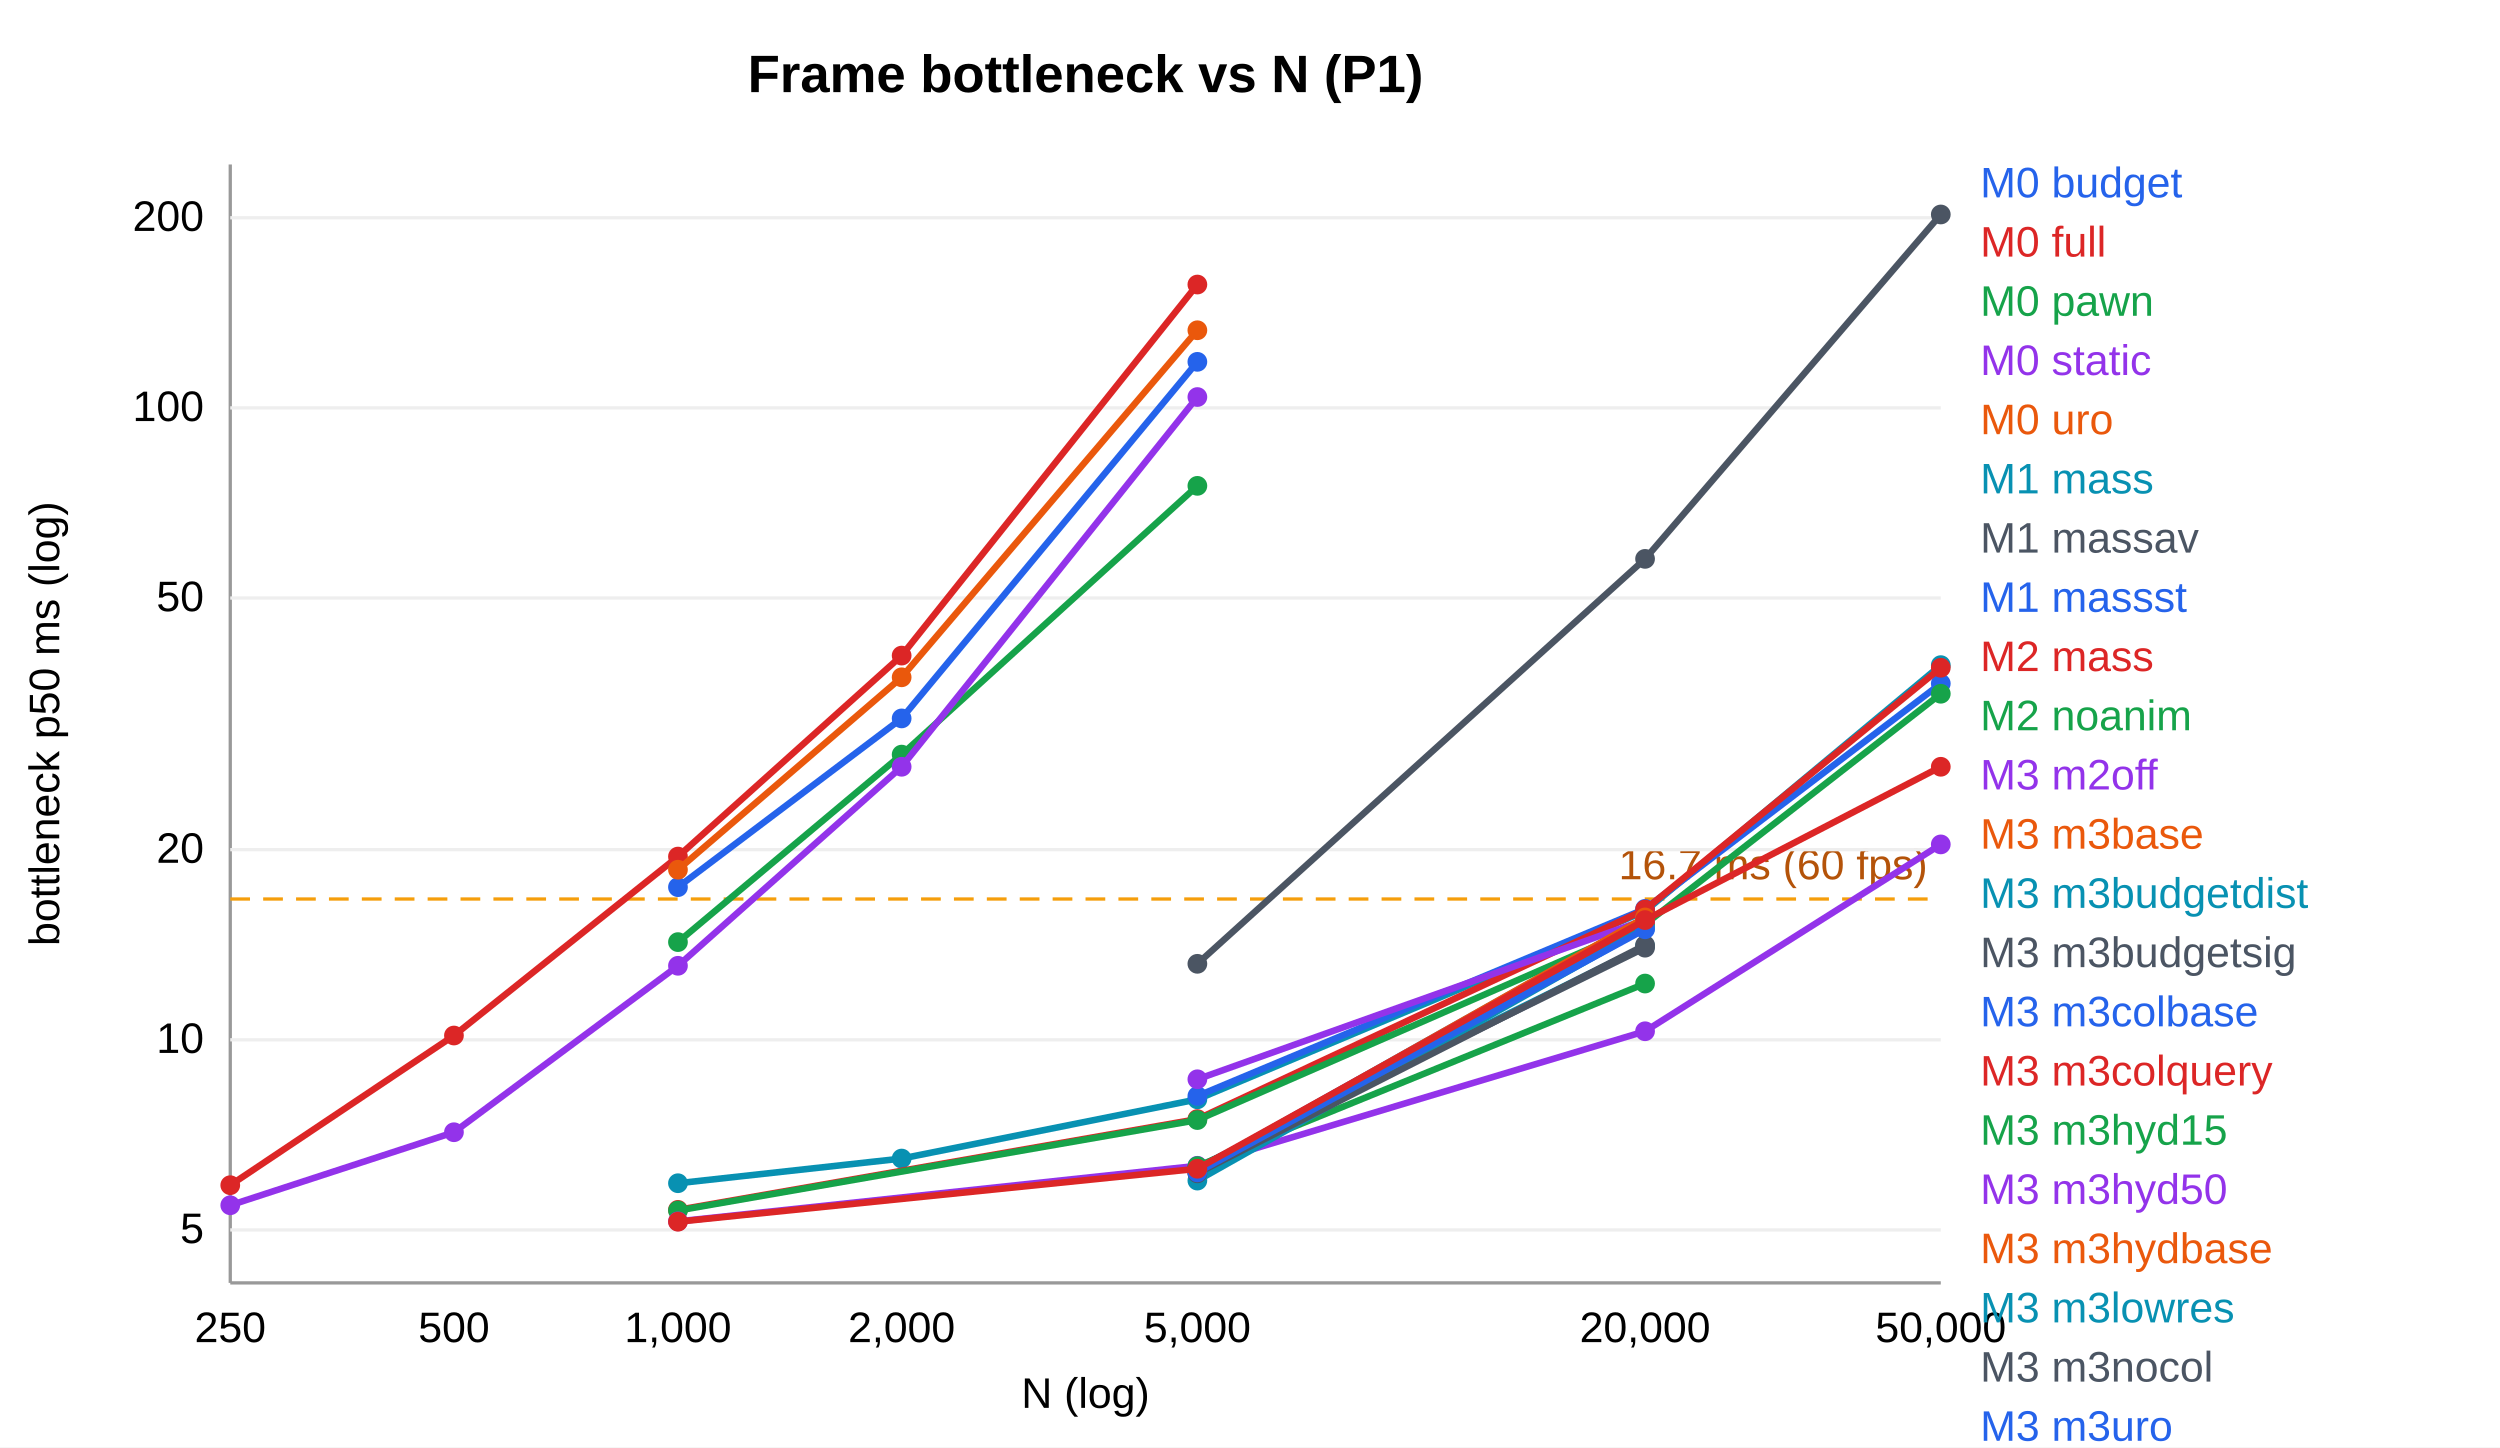
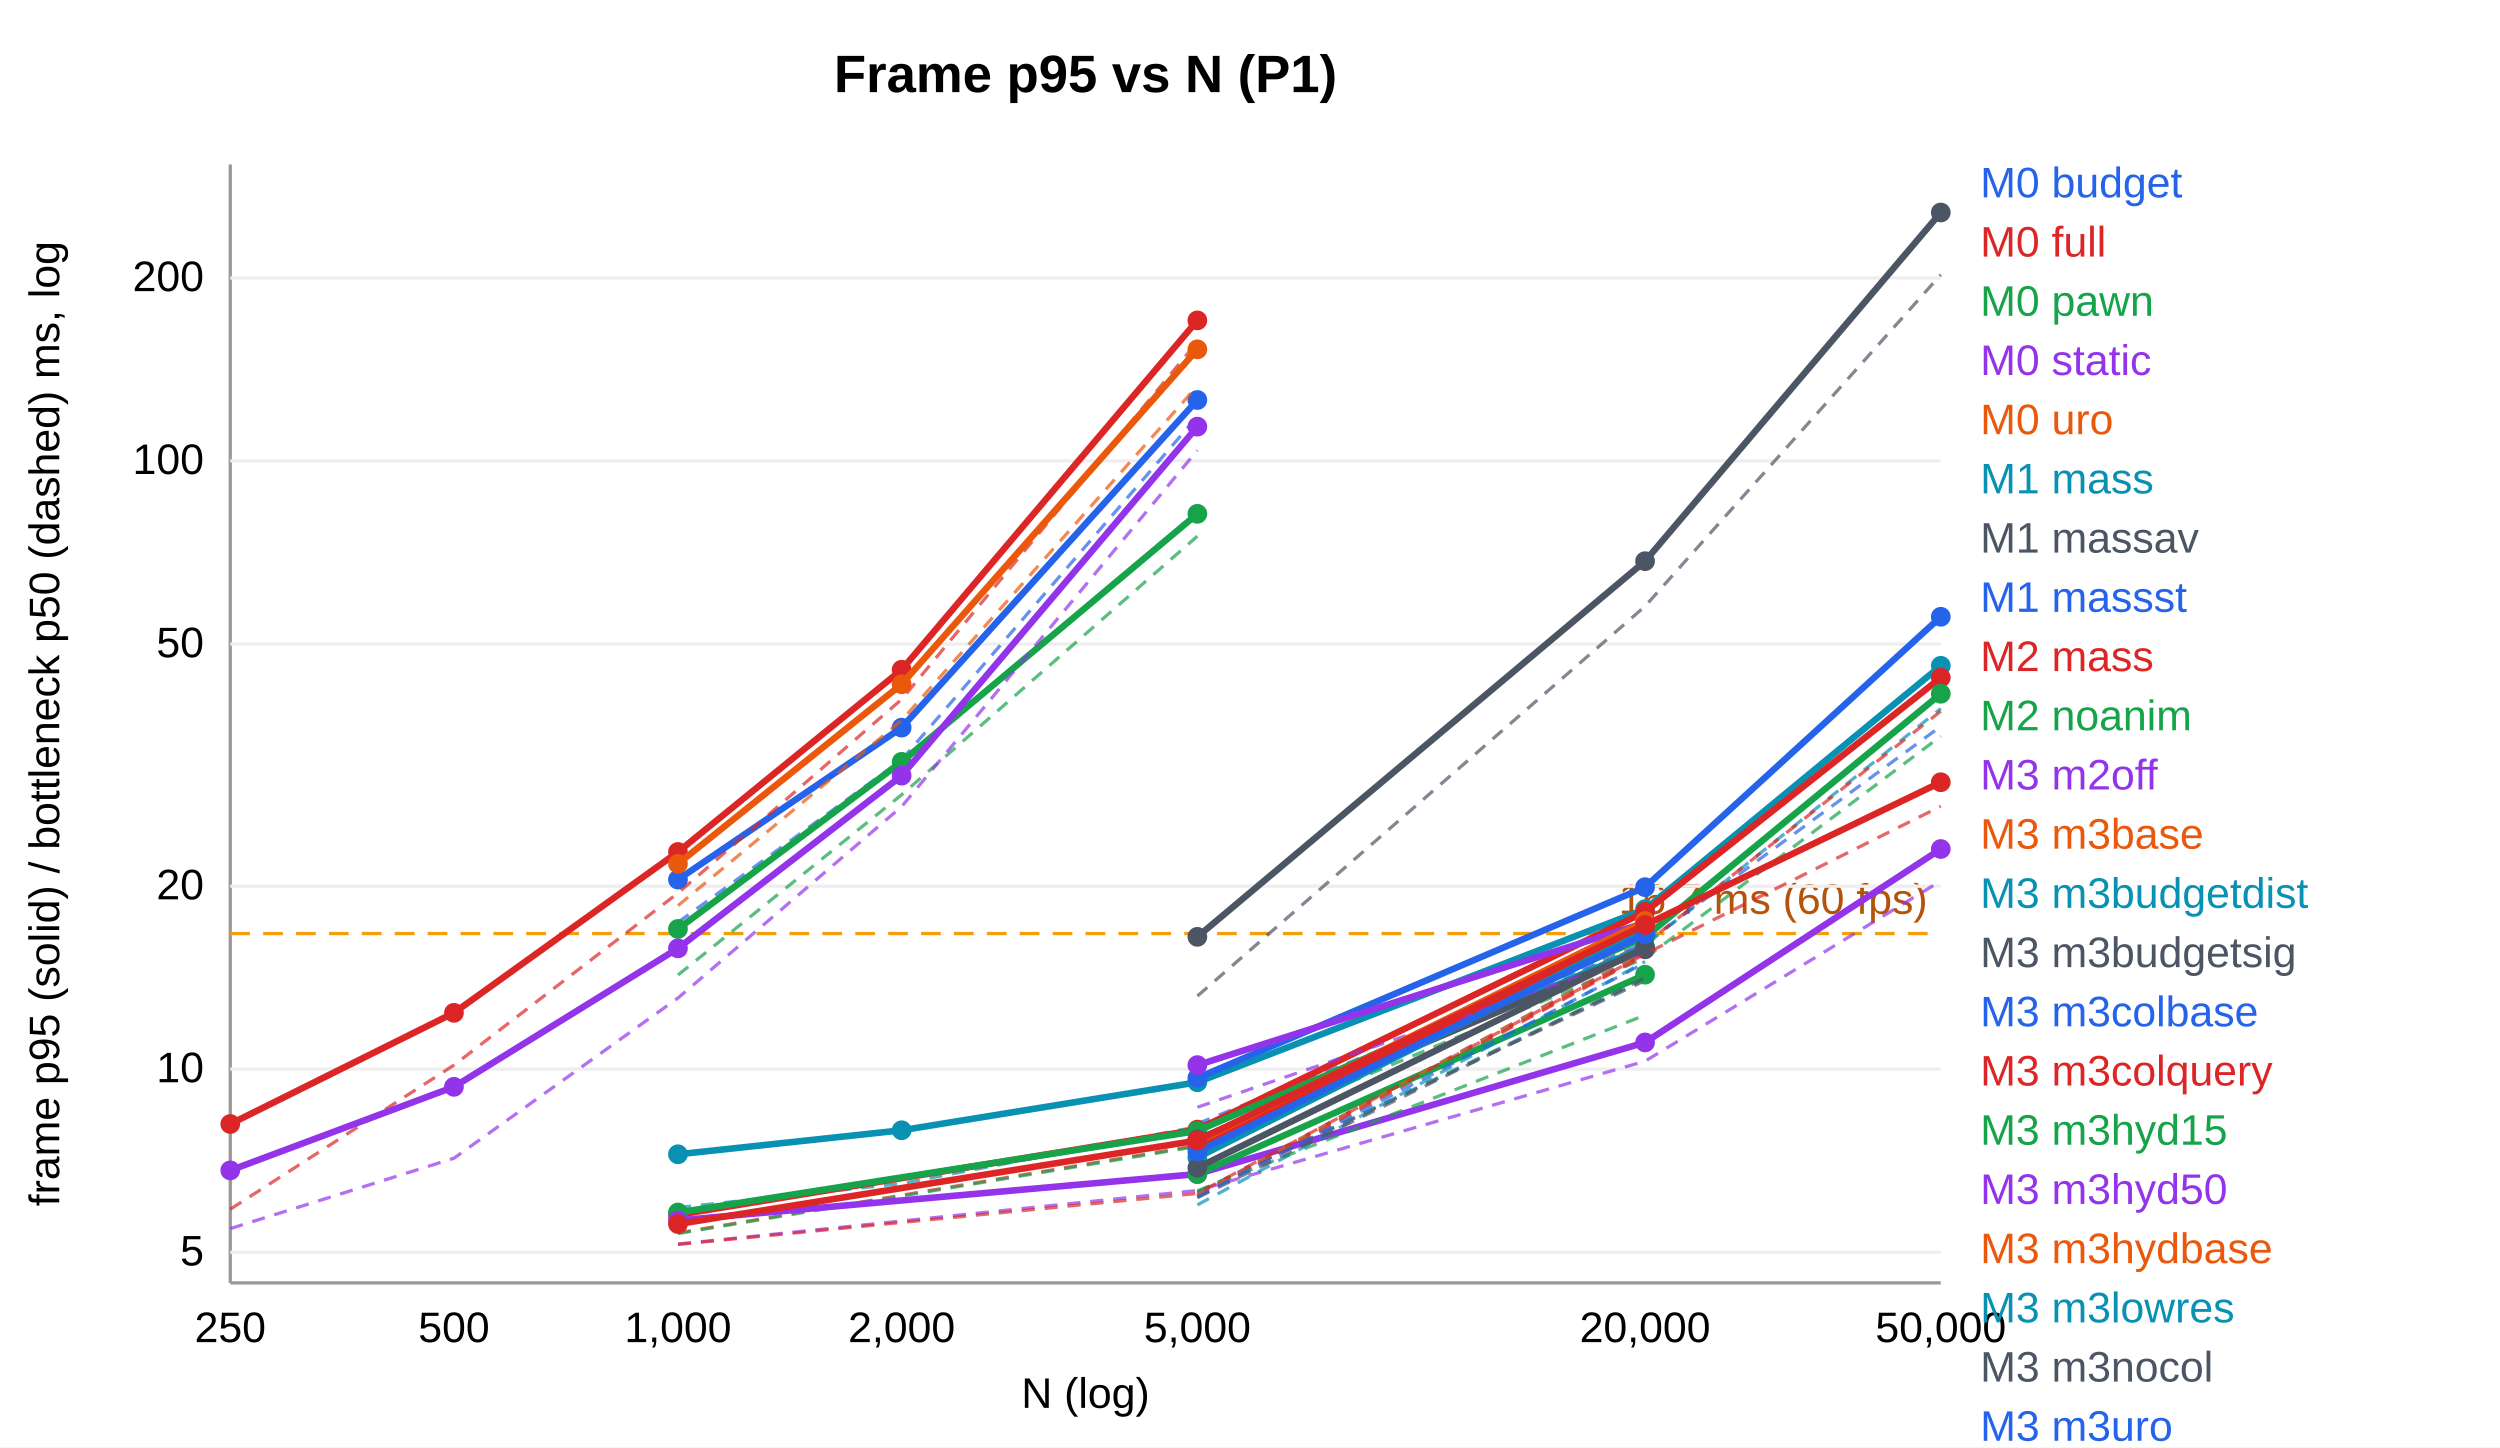
<svg xmlns="http://www.w3.org/2000/svg" width="760" height="440" viewBox="0 0 760 440" font-family="Segoe UI, Arial, sans-serif" font-size="13">
  <rect width="100%" height="100%" fill="white" />
-   <text x="330.0" y="28" text-anchor="middle" font-size="16" font-weight="600">Frame bottleneck vs N (P1)</text>
+   <text x="330.0" y="28" text-anchor="middle" font-size="16" font-weight="600">Frame p95 vs N (P1)</text>
  <line x1="70" y1="390" x2="590" y2="390" stroke="#999" />
  <line x1="70" y1="50" x2="70" y2="390" stroke="#999" />
-   <line x1="70" y1="273.3" x2="590" y2="273.3" stroke="#f59e0b" stroke-dasharray="6 4" />
-   <text x="586" y="267.3" text-anchor="end" fill="#b45309">16.7 ms (60 fps)</text>
+   <line x1="70" y1="283.8" x2="590" y2="283.8" stroke="#f59e0b" stroke-dasharray="6 4" />
+   <text x="586" y="277.8" text-anchor="end" fill="#b45309">16.7 ms (60 fps)</text>
  <text x="70.0" y="408" text-anchor="middle">250</text>
  <text x="138.0" y="408" text-anchor="middle">500</text>
  <text x="206.1" y="408" text-anchor="middle">1,000</text>
  <text x="274.1" y="408" text-anchor="middle">2,000</text>
  <text x="364.0" y="408" text-anchor="middle">5,000</text>
  <text x="500.1" y="408" text-anchor="middle">20,000</text>
  <text x="590.0" y="408" text-anchor="middle">50,000</text>
-   <text x="62" y="377.9" text-anchor="end">5</text>
-   <line x1="70" y1="373.9" x2="590" y2="373.9" stroke="#eee" />
-   <text x="62" y="320.1" text-anchor="end">10</text>
-   <line x1="70" y1="316.1" x2="590" y2="316.1" stroke="#eee" />
-   <text x="62" y="262.3" text-anchor="end">20</text>
-   <line x1="70" y1="258.3" x2="590" y2="258.3" stroke="#eee" />
-   <text x="62" y="185.8" text-anchor="end">50</text>
-   <line x1="70" y1="181.8" x2="590" y2="181.8" stroke="#eee" />
-   <text x="62" y="128.0" text-anchor="end">100</text>
-   <line x1="70" y1="124.0" x2="590" y2="124.0" stroke="#eee" />
-   <text x="62" y="70.2" text-anchor="end">200</text>
-   <line x1="70" y1="66.2" x2="590" y2="66.2" stroke="#eee" />
+   <text x="62" y="384.7" text-anchor="end">5</text>
+   <line x1="70" y1="380.7" x2="590" y2="380.7" stroke="#eee" />
+   <text x="62" y="329.0" text-anchor="end">10</text>
+   <line x1="70" y1="325.0" x2="590" y2="325.0" stroke="#eee" />
+   <text x="62" y="273.4" text-anchor="end">20</text>
+   <line x1="70" y1="269.4" x2="590" y2="269.4" stroke="#eee" />
+   <text x="62" y="199.8" text-anchor="end">50</text>
+   <line x1="70" y1="195.8" x2="590" y2="195.8" stroke="#eee" />
+   <text x="62" y="144.1" text-anchor="end">100</text>
+   <line x1="70" y1="140.1" x2="590" y2="140.1" stroke="#eee" />
+   <text x="62" y="88.5" text-anchor="end">200</text>
+   <line x1="70" y1="84.5" x2="590" y2="84.5" stroke="#eee" />
  <text x="330.0" y="428" text-anchor="middle">N (log)</text>
-   <text x="18" y="220.0" transform="rotate(-90 18 220.0)" text-anchor="middle">bottleneck p50 ms (log)</text>
-   <path d="M206.1,269.7 L274.1,218.4 L364.0,110.0" fill="none" stroke="#2563eb" stroke-width="2" />
-   <circle cx="206.1" cy="269.7" r="3" fill="#2563eb" />
-   <circle cx="274.1" cy="218.4" r="3" fill="#2563eb" />
-   <circle cx="364.0" cy="110.0" r="3" fill="#2563eb" />
+   <text x="18" y="220.0" transform="rotate(-90 18 220.0)" text-anchor="middle">frame p95 (solid) / bottleneck p50 (dashed) ms, log</text>
+   <path d="M206.1,267.4 L274.1,221.2 L364.0,121.6" fill="none" stroke="#2563eb" stroke-width="2" />
+   <path d="M206.1,280.4 L274.1,231.0 L364.0,126.6" fill="none" stroke="#2563eb" stroke-width="1" stroke-dasharray="4 3" opacity="0.7" />
+   <circle cx="206.1" cy="267.4" r="3" fill="#2563eb" />
+   <circle cx="274.1" cy="221.2" r="3" fill="#2563eb" />
+   <circle cx="364.0" cy="121.6" r="3" fill="#2563eb" />
  <text x="602" y="60" fill="#2563eb">M0 budget</text>
-   <path d="M70.0,360.3 L138.0,314.8 L206.1,260.4 L274.1,199.3 L364.0,86.5" fill="none" stroke="#dc2626" stroke-width="2" />
-   <circle cx="70.0" cy="360.3" r="3" fill="#dc2626" />
-   <circle cx="138.0" cy="314.8" r="3" fill="#dc2626" />
-   <circle cx="206.1" cy="260.4" r="3" fill="#dc2626" />
-   <circle cx="274.1" cy="199.3" r="3" fill="#dc2626" />
-   <circle cx="364.0" cy="86.5" r="3" fill="#dc2626" />
+   <path d="M70.0,341.7 L138.0,307.9 L206.1,259.0 L274.1,203.6 L364.0,97.4" fill="none" stroke="#dc2626" stroke-width="2" />
+   <path d="M70.0,367.6 L138.0,323.8 L206.1,271.5 L274.1,212.6 L364.0,103.9" fill="none" stroke="#dc2626" stroke-width="1" stroke-dasharray="4 3" opacity="0.7" />
+   <circle cx="70.0" cy="341.7" r="3" fill="#dc2626" />
+   <circle cx="138.0" cy="307.9" r="3" fill="#dc2626" />
+   <circle cx="206.1" cy="259.0" r="3" fill="#dc2626" />
+   <circle cx="274.1" cy="203.6" r="3" fill="#dc2626" />
+   <circle cx="364.0" cy="97.4" r="3" fill="#dc2626" />
  <text x="602" y="78" fill="#dc2626">M0 full</text>
-   <path d="M206.1,286.4 L274.1,229.4 L364.0,147.7" fill="none" stroke="#16a34a" stroke-width="2" />
-   <circle cx="206.1" cy="286.4" r="3" fill="#16a34a" />
-   <circle cx="274.1" cy="229.4" r="3" fill="#16a34a" />
-   <circle cx="364.0" cy="147.7" r="3" fill="#16a34a" />
+   <path d="M206.1,282.4 L274.1,231.6 L364.0,156.2" fill="none" stroke="#16a34a" stroke-width="2" />
+   <path d="M206.1,296.4 L274.1,241.6 L364.0,163.0" fill="none" stroke="#16a34a" stroke-width="1" stroke-dasharray="4 3" opacity="0.7" />
+   <circle cx="206.1" cy="282.4" r="3" fill="#16a34a" />
+   <circle cx="274.1" cy="231.6" r="3" fill="#16a34a" />
+   <circle cx="364.0" cy="156.2" r="3" fill="#16a34a" />
  <text x="602" y="96" fill="#16a34a">M0 pawn</text>
-   <path d="M70.0,366.4 L138.0,344.2 L206.1,293.6 L274.1,233.1 L364.0,120.7" fill="none" stroke="#9333ea" stroke-width="2" />
-   <circle cx="70.0" cy="366.4" r="3" fill="#9333ea" />
-   <circle cx="138.0" cy="344.2" r="3" fill="#9333ea" />
-   <circle cx="206.1" cy="293.6" r="3" fill="#9333ea" />
-   <circle cx="274.1" cy="233.1" r="3" fill="#9333ea" />
-   <circle cx="364.0" cy="120.7" r="3" fill="#9333ea" />
+   <path d="M70.0,355.8 L138.0,330.4 L206.1,288.3 L274.1,235.8 L364.0,129.7" fill="none" stroke="#9333ea" stroke-width="2" />
+   <path d="M70.0,373.5 L138.0,352.1 L206.1,303.4 L274.1,245.2 L364.0,136.9" fill="none" stroke="#9333ea" stroke-width="1" stroke-dasharray="4 3" opacity="0.7" />
+   <circle cx="70.0" cy="355.8" r="3" fill="#9333ea" />
+   <circle cx="138.0" cy="330.4" r="3" fill="#9333ea" />
+   <circle cx="206.1" cy="288.3" r="3" fill="#9333ea" />
+   <circle cx="274.1" cy="235.8" r="3" fill="#9333ea" />
+   <circle cx="364.0" cy="129.7" r="3" fill="#9333ea" />
  <text x="602" y="114" fill="#9333ea">M0 static</text>
-   <path d="M206.1,264.4 L274.1,205.9 L364.0,100.4" fill="none" stroke="#ea580c" stroke-width="2" />
-   <circle cx="206.1" cy="264.4" r="3" fill="#ea580c" />
-   <circle cx="274.1" cy="205.9" r="3" fill="#ea580c" />
-   <circle cx="364.0" cy="100.4" r="3" fill="#ea580c" />
+   <path d="M206.1,262.6 L274.1,208.0 L364.0,106.2" fill="none" stroke="#ea580c" stroke-width="2" />
+   <path d="M206.1,275.3 L274.1,219.0 L364.0,117.3" fill="none" stroke="#ea580c" stroke-width="1" stroke-dasharray="4 3" opacity="0.7" />
+   <circle cx="206.1" cy="262.6" r="3" fill="#ea580c" />
+   <circle cx="274.1" cy="208.0" r="3" fill="#ea580c" />
+   <circle cx="364.0" cy="106.2" r="3" fill="#ea580c" />
  <text x="602" y="132" fill="#ea580c">M0 uro</text>
-   <path d="M206.1,359.7 L274.1,352.2 L364.0,334.2 L500.1,277.0 L590.0,202.2" fill="none" stroke="#0891b2" stroke-width="2" />
-   <circle cx="206.1" cy="359.7" r="3" fill="#0891b2" />
-   <circle cx="274.1" cy="352.2" r="3" fill="#0891b2" />
-   <circle cx="364.0" cy="334.2" r="3" fill="#0891b2" />
-   <circle cx="500.1" cy="277.0" r="3" fill="#0891b2" />
-   <circle cx="590.0" cy="202.2" r="3" fill="#0891b2" />
+   <path d="M206.1,350.9 L274.1,343.6 L364.0,329.0 L500.1,276.4 L590.0,202.4" fill="none" stroke="#0891b2" stroke-width="2" />
+   <path d="M206.1,367.1 L274.1,359.8 L364.0,342.5 L500.1,287.4 L590.0,215.4" fill="none" stroke="#0891b2" stroke-width="1" stroke-dasharray="4 3" opacity="0.7" />
+   <circle cx="206.1" cy="350.9" r="3" fill="#0891b2" />
+   <circle cx="274.1" cy="343.6" r="3" fill="#0891b2" />
+   <circle cx="364.0" cy="329.0" r="3" fill="#0891b2" />
+   <circle cx="500.1" cy="276.4" r="3" fill="#0891b2" />
+   <circle cx="590.0" cy="202.4" r="3" fill="#0891b2" />
  <text x="602" y="150" fill="#0891b2">M1 mass</text>
-   <path d="M364.0,293.0 L500.1,169.9 L590.0,65.2" fill="none" stroke="#4b5563" stroke-width="2" />
-   <circle cx="364.0" cy="293.0" r="3" fill="#4b5563" />
-   <circle cx="500.1" cy="169.9" r="3" fill="#4b5563" />
-   <circle cx="590.0" cy="65.2" r="3" fill="#4b5563" />
+   <path d="M364.0,284.8 L500.1,170.6 L590.0,64.6" fill="none" stroke="#4b5563" stroke-width="2" />
+   <path d="M364.0,302.8 L500.1,184.3 L590.0,83.5" fill="none" stroke="#4b5563" stroke-width="1" stroke-dasharray="4 3" opacity="0.7" />
+   <circle cx="364.0" cy="284.8" r="3" fill="#4b5563" />
+   <circle cx="500.1" cy="170.6" r="3" fill="#4b5563" />
+   <circle cx="590.0" cy="64.6" r="3" fill="#4b5563" />
  <text x="602" y="168" fill="#4b5563">M1 massav</text>
-   <path d="M364.0,333.2 L500.1,276.3 L590.0,207.8" fill="none" stroke="#2563eb" stroke-width="2" />
-   <circle cx="364.0" cy="333.2" r="3" fill="#2563eb" />
-   <circle cx="500.1" cy="276.3" r="3" fill="#2563eb" />
-   <circle cx="590.0" cy="207.8" r="3" fill="#2563eb" />
+   <path d="M364.0,327.7 L500.1,269.7 L590.0,187.5" fill="none" stroke="#2563eb" stroke-width="2" />
+   <path d="M364.0,341.6 L500.1,286.7 L590.0,220.8" fill="none" stroke="#2563eb" stroke-width="1" stroke-dasharray="4 3" opacity="0.7" />
+   <circle cx="364.0" cy="327.7" r="3" fill="#2563eb" />
+   <circle cx="500.1" cy="269.7" r="3" fill="#2563eb" />
+   <circle cx="590.0" cy="187.5" r="3" fill="#2563eb" />
  <text x="602" y="186" fill="#2563eb">M1 massst</text>
-   <path d="M206.1,367.8 L364.0,340.2 L500.1,276.5 L590.0,203.0" fill="none" stroke="#dc2626" stroke-width="2" />
-   <circle cx="206.1" cy="367.8" r="3" fill="#dc2626" />
-   <circle cx="364.0" cy="340.2" r="3" fill="#dc2626" />
-   <circle cx="500.1" cy="276.5" r="3" fill="#dc2626" />
-   <circle cx="590.0" cy="203.0" r="3" fill="#dc2626" />
+   <path d="M206.1,369.3 L364.0,343.4 L500.1,277.2 L590.0,206.0" fill="none" stroke="#dc2626" stroke-width="2" />
+   <path d="M206.1,374.8 L364.0,348.2 L500.1,287.0 L590.0,216.2" fill="none" stroke="#dc2626" stroke-width="1" stroke-dasharray="4 3" opacity="0.7" />
+   <circle cx="206.1" cy="369.3" r="3" fill="#dc2626" />
+   <circle cx="364.0" cy="343.4" r="3" fill="#dc2626" />
+   <circle cx="500.1" cy="277.2" r="3" fill="#dc2626" />
+   <circle cx="590.0" cy="206.0" r="3" fill="#dc2626" />
  <text x="602" y="204" fill="#dc2626">M2 mass</text>
-   <path d="M206.1,368.0 L364.0,340.5 L500.1,281.0 L590.0,210.9" fill="none" stroke="#16a34a" stroke-width="2" />
-   <circle cx="206.1" cy="368.0" r="3" fill="#16a34a" />
-   <circle cx="364.0" cy="340.5" r="3" fill="#16a34a" />
-   <circle cx="500.1" cy="281.0" r="3" fill="#16a34a" />
+   <path d="M206.1,368.6 L364.0,343.8 L500.1,284.9 L590.0,210.9" fill="none" stroke="#16a34a" stroke-width="2" />
+   <path d="M206.1,375.0 L364.0,348.5 L500.1,291.3 L590.0,223.8" fill="none" stroke="#16a34a" stroke-width="1" stroke-dasharray="4 3" opacity="0.7" />
+   <circle cx="206.1" cy="368.6" r="3" fill="#16a34a" />
+   <circle cx="364.0" cy="343.8" r="3" fill="#16a34a" />
+   <circle cx="500.1" cy="284.9" r="3" fill="#16a34a" />
  <circle cx="590.0" cy="210.9" r="3" fill="#16a34a" />
  <text x="602" y="222" fill="#16a34a">M2 noanim</text>
-   <path d="M206.1,371.3 L364.0,354.4 L500.1,313.5 L590.0,256.7" fill="none" stroke="#9333ea" stroke-width="2" />
-   <circle cx="206.1" cy="371.3" r="3" fill="#9333ea" />
-   <circle cx="364.0" cy="354.4" r="3" fill="#9333ea" />
-   <circle cx="500.1" cy="313.5" r="3" fill="#9333ea" />
-   <circle cx="590.0" cy="256.7" r="3" fill="#9333ea" />
+   <path d="M206.1,371.0 L364.0,356.9 L500.1,316.9 L590.0,258.1" fill="none" stroke="#9333ea" stroke-width="2" />
+   <path d="M206.1,378.2 L364.0,361.9 L500.1,322.6 L590.0,267.8" fill="none" stroke="#9333ea" stroke-width="1" stroke-dasharray="4 3" opacity="0.7" />
+   <circle cx="206.1" cy="371.0" r="3" fill="#9333ea" />
+   <circle cx="364.0" cy="356.9" r="3" fill="#9333ea" />
+   <circle cx="500.1" cy="316.9" r="3" fill="#9333ea" />
+   <circle cx="590.0" cy="258.1" r="3" fill="#9333ea" />
  <text x="602" y="240" fill="#9333ea">M3 m2off</text>
-   <path d="M364.0,356.1 L500.1,279.7" fill="none" stroke="#ea580c" stroke-width="2" />
-   <circle cx="364.0" cy="356.1" r="3" fill="#ea580c" />
-   <circle cx="500.1" cy="279.7" r="3" fill="#ea580c" />
+   <path d="M364.0,347.7 L500.1,281.2" fill="none" stroke="#ea580c" stroke-width="2" />
+   <path d="M364.0,363.5 L500.1,290.1" fill="none" stroke="#ea580c" stroke-width="1" stroke-dasharray="4 3" opacity="0.7" />
+   <circle cx="364.0" cy="347.7" r="3" fill="#ea580c" />
+   <circle cx="500.1" cy="281.2" r="3" fill="#ea580c" />
  <text x="602" y="258" fill="#ea580c">M3 m3base</text>
-   <path d="M364.0,354.9 L500.1,287.6" fill="none" stroke="#0891b2" stroke-width="2" />
-   <circle cx="364.0" cy="354.9" r="3" fill="#0891b2" />
-   <circle cx="500.1" cy="287.6" r="3" fill="#0891b2" />
+   <path d="M364.0,346.5 L500.1,287.9" fill="none" stroke="#0891b2" stroke-width="2" />
+   <path d="M364.0,362.4 L500.1,297.6" fill="none" stroke="#0891b2" stroke-width="1" stroke-dasharray="4 3" opacity="0.7" />
+   <circle cx="364.0" cy="346.5" r="3" fill="#0891b2" />
+   <circle cx="500.1" cy="287.9" r="3" fill="#0891b2" />
  <text x="602" y="276" fill="#0891b2">M3 m3budgetdist</text>
+   <path d="M364.0,346.4 L500.1,288.6" fill="none" stroke="#4b5563" stroke-width="2" />
+   <path d="M364.0,362.5 L500.1,298.1" fill="none" stroke="#4b5563" stroke-width="1" stroke-dasharray="4 3" opacity="0.7" />
+   <circle cx="364.0" cy="346.4" r="3" fill="#4b5563" />
+   <circle cx="500.1" cy="288.6" r="3" fill="#4b5563" />
+   <text x="602" y="294" fill="#4b5563">M3 m3budgetsig</text>
+   <path d="M364.0,347.6 L500.1,280.4" fill="none" stroke="#2563eb" stroke-width="2" />
+   <path d="M364.0,363.1 L500.1,289.4" fill="none" stroke="#2563eb" stroke-width="1" stroke-dasharray="4 3" opacity="0.7" />
+   <circle cx="364.0" cy="347.6" r="3" fill="#2563eb" />
+   <circle cx="500.1" cy="280.4" r="3" fill="#2563eb" />
+   <text x="602" y="312" fill="#2563eb">M3 m3colbase</text>
+   <path d="M364.0,348.7 L500.1,282.1" fill="none" stroke="#dc2626" stroke-width="2" />
+   <path d="M364.0,363.9 L500.1,290.4" fill="none" stroke="#dc2626" stroke-width="1" stroke-dasharray="4 3" opacity="0.7" />
+   <circle cx="364.0" cy="348.7" r="3" fill="#dc2626" />
+   <circle cx="500.1" cy="282.1" r="3" fill="#dc2626" />
+   <text x="602" y="330" fill="#dc2626">M3 m3colquery</text>
+   <path d="M364.0,356.9 L500.1,296.3" fill="none" stroke="#16a34a" stroke-width="2" />
+   <path d="M364.0,362.0 L500.1,308.6" fill="none" stroke="#16a34a" stroke-width="1" stroke-dasharray="4 3" opacity="0.7" />
+   <circle cx="364.0" cy="356.9" r="3" fill="#16a34a" />
+   <circle cx="500.1" cy="296.3" r="3" fill="#16a34a" />
+   <text x="602" y="348" fill="#16a34a">M3 m3hyd15</text>
+   <path d="M364.0,323.8 L500.1,280.5" fill="none" stroke="#9333ea" stroke-width="2" />
+   <path d="M364.0,336.6 L500.1,289.9" fill="none" stroke="#9333ea" stroke-width="1" stroke-dasharray="4 3" opacity="0.7" />
+   <circle cx="364.0" cy="323.8" r="3" fill="#9333ea" />
+   <circle cx="500.1" cy="280.5" r="3" fill="#9333ea" />
+   <text x="602" y="366" fill="#9333ea">M3 m3hyd50</text>
+   <path d="M364.0,347.1 L500.1,280.0" fill="none" stroke="#ea580c" stroke-width="2" />
+   <path d="M364.0,363.2 L500.1,289.2" fill="none" stroke="#ea580c" stroke-width="1" stroke-dasharray="4 3" opacity="0.7" />
+   <circle cx="364.0" cy="347.1" r="3" fill="#ea580c" />
+   <circle cx="500.1" cy="280.0" r="3" fill="#ea580c" />
+   <text x="602" y="384" fill="#ea580c">M3 m3hydbase</text>
+   <path d="M364.0,351.9 L500.1,283.1" fill="none" stroke="#0891b2" stroke-width="2" />
+   <path d="M364.0,366.3 L500.1,292.3" fill="none" stroke="#0891b2" stroke-width="1" stroke-dasharray="4 3" opacity="0.7" />
+   <circle cx="364.0" cy="351.9" r="3" fill="#0891b2" />
+   <circle cx="500.1" cy="283.1" r="3" fill="#0891b2" />
+   <text x="602" y="402" fill="#0891b2">M3 m3lowres</text>
  <path d="M364.0,355.0 L500.1,288.1" fill="none" stroke="#4b5563" stroke-width="2" />
+   <path d="M364.0,364.1 L500.1,297.3" fill="none" stroke="#4b5563" stroke-width="1" stroke-dasharray="4 3" opacity="0.7" />
  <circle cx="364.0" cy="355.0" r="3" fill="#4b5563" />
  <circle cx="500.1" cy="288.1" r="3" fill="#4b5563" />
-   <text x="602" y="294" fill="#4b5563">M3 m3budgetsig</text>
-   <path d="M364.0,355.6 L500.1,279.1" fill="none" stroke="#2563eb" stroke-width="2" />
-   <circle cx="364.0" cy="355.6" r="3" fill="#2563eb" />
-   <circle cx="500.1" cy="279.1" r="3" fill="#2563eb" />
-   <text x="602" y="312" fill="#2563eb">M3 m3colbase</text>
-   <path d="M364.0,356.5 L500.1,280.1" fill="none" stroke="#dc2626" stroke-width="2" />
-   <circle cx="364.0" cy="356.5" r="3" fill="#dc2626" />
-   <circle cx="500.1" cy="280.1" r="3" fill="#dc2626" />
-   <text x="602" y="330" fill="#dc2626">M3 m3colquery</text>
-   <path d="M364.0,354.5 L500.1,299.0" fill="none" stroke="#16a34a" stroke-width="2" />
-   <circle cx="364.0" cy="354.5" r="3" fill="#16a34a" />
-   <circle cx="500.1" cy="299.0" r="3" fill="#16a34a" />
-   <text x="602" y="348" fill="#16a34a">M3 m3hyd15</text>
-   <path d="M364.0,328.1 L500.1,279.6" fill="none" stroke="#9333ea" stroke-width="2" />
-   <circle cx="364.0" cy="328.1" r="3" fill="#9333ea" />
-   <circle cx="500.1" cy="279.6" r="3" fill="#9333ea" />
-   <text x="602" y="366" fill="#9333ea">M3 m3hyd50</text>
-   <path d="M364.0,355.8 L500.1,278.9" fill="none" stroke="#ea580c" stroke-width="2" />
-   <circle cx="364.0" cy="355.8" r="3" fill="#ea580c" />
-   <circle cx="500.1" cy="278.9" r="3" fill="#ea580c" />
-   <text x="602" y="384" fill="#ea580c">M3 m3hydbase</text>
-   <path d="M364.0,358.9 L500.1,282.1" fill="none" stroke="#0891b2" stroke-width="2" />
-   <circle cx="364.0" cy="358.9" r="3" fill="#0891b2" />
-   <circle cx="500.1" cy="282.1" r="3" fill="#0891b2" />
-   <text x="602" y="402" fill="#0891b2">M3 m3lowres</text>
-   <path d="M364.0,356.7 L500.1,287.3" fill="none" stroke="#4b5563" stroke-width="2" />
-   <circle cx="364.0" cy="356.7" r="3" fill="#4b5563" />
-   <circle cx="500.1" cy="287.3" r="3" fill="#4b5563" />
  <text x="602" y="420" fill="#4b5563">M3 m3nocol</text>
-   <path d="M364.0,356.4 L500.1,282.5" fill="none" stroke="#2563eb" stroke-width="2" />
-   <circle cx="364.0" cy="356.4" r="3" fill="#2563eb" />
-   <circle cx="500.1" cy="282.5" r="3" fill="#2563eb" />
+   <path d="M364.0,350.1 L500.1,284.0" fill="none" stroke="#2563eb" stroke-width="2" />
+   <path d="M364.0,363.9 L500.1,292.7" fill="none" stroke="#2563eb" stroke-width="1" stroke-dasharray="4 3" opacity="0.7" />
+   <circle cx="364.0" cy="350.1" r="3" fill="#2563eb" />
+   <circle cx="500.1" cy="284.0" r="3" fill="#2563eb" />
  <text x="602" y="438" fill="#2563eb">M3 m3uro</text>
-   <path d="M206.1,371.4 L364.0,355.3 L500.1,279.7 L590.0,233.1" fill="none" stroke="#dc2626" stroke-width="2" />
-   <circle cx="206.1" cy="371.4" r="3" fill="#dc2626" />
-   <circle cx="364.0" cy="355.3" r="3" fill="#dc2626" />
-   <circle cx="500.1" cy="279.7" r="3" fill="#dc2626" />
-   <circle cx="590.0" cy="233.1" r="3" fill="#dc2626" />
+   <path d="M206.1,372.1 L364.0,346.7 L500.1,281.2 L590.0,237.8" fill="none" stroke="#dc2626" stroke-width="2" />
+   <path d="M206.1,378.3 L364.0,362.8 L500.1,290.0 L590.0,245.1" fill="none" stroke="#dc2626" stroke-width="1" stroke-dasharray="4 3" opacity="0.7" />
+   <circle cx="206.1" cy="372.1" r="3" fill="#dc2626" />
+   <circle cx="364.0" cy="346.7" r="3" fill="#dc2626" />
+   <circle cx="500.1" cy="281.2" r="3" fill="#dc2626" />
+   <circle cx="590.0" cy="237.8" r="3" fill="#dc2626" />
  <text x="602" y="456" fill="#dc2626">M3 mass</text>
</svg>
